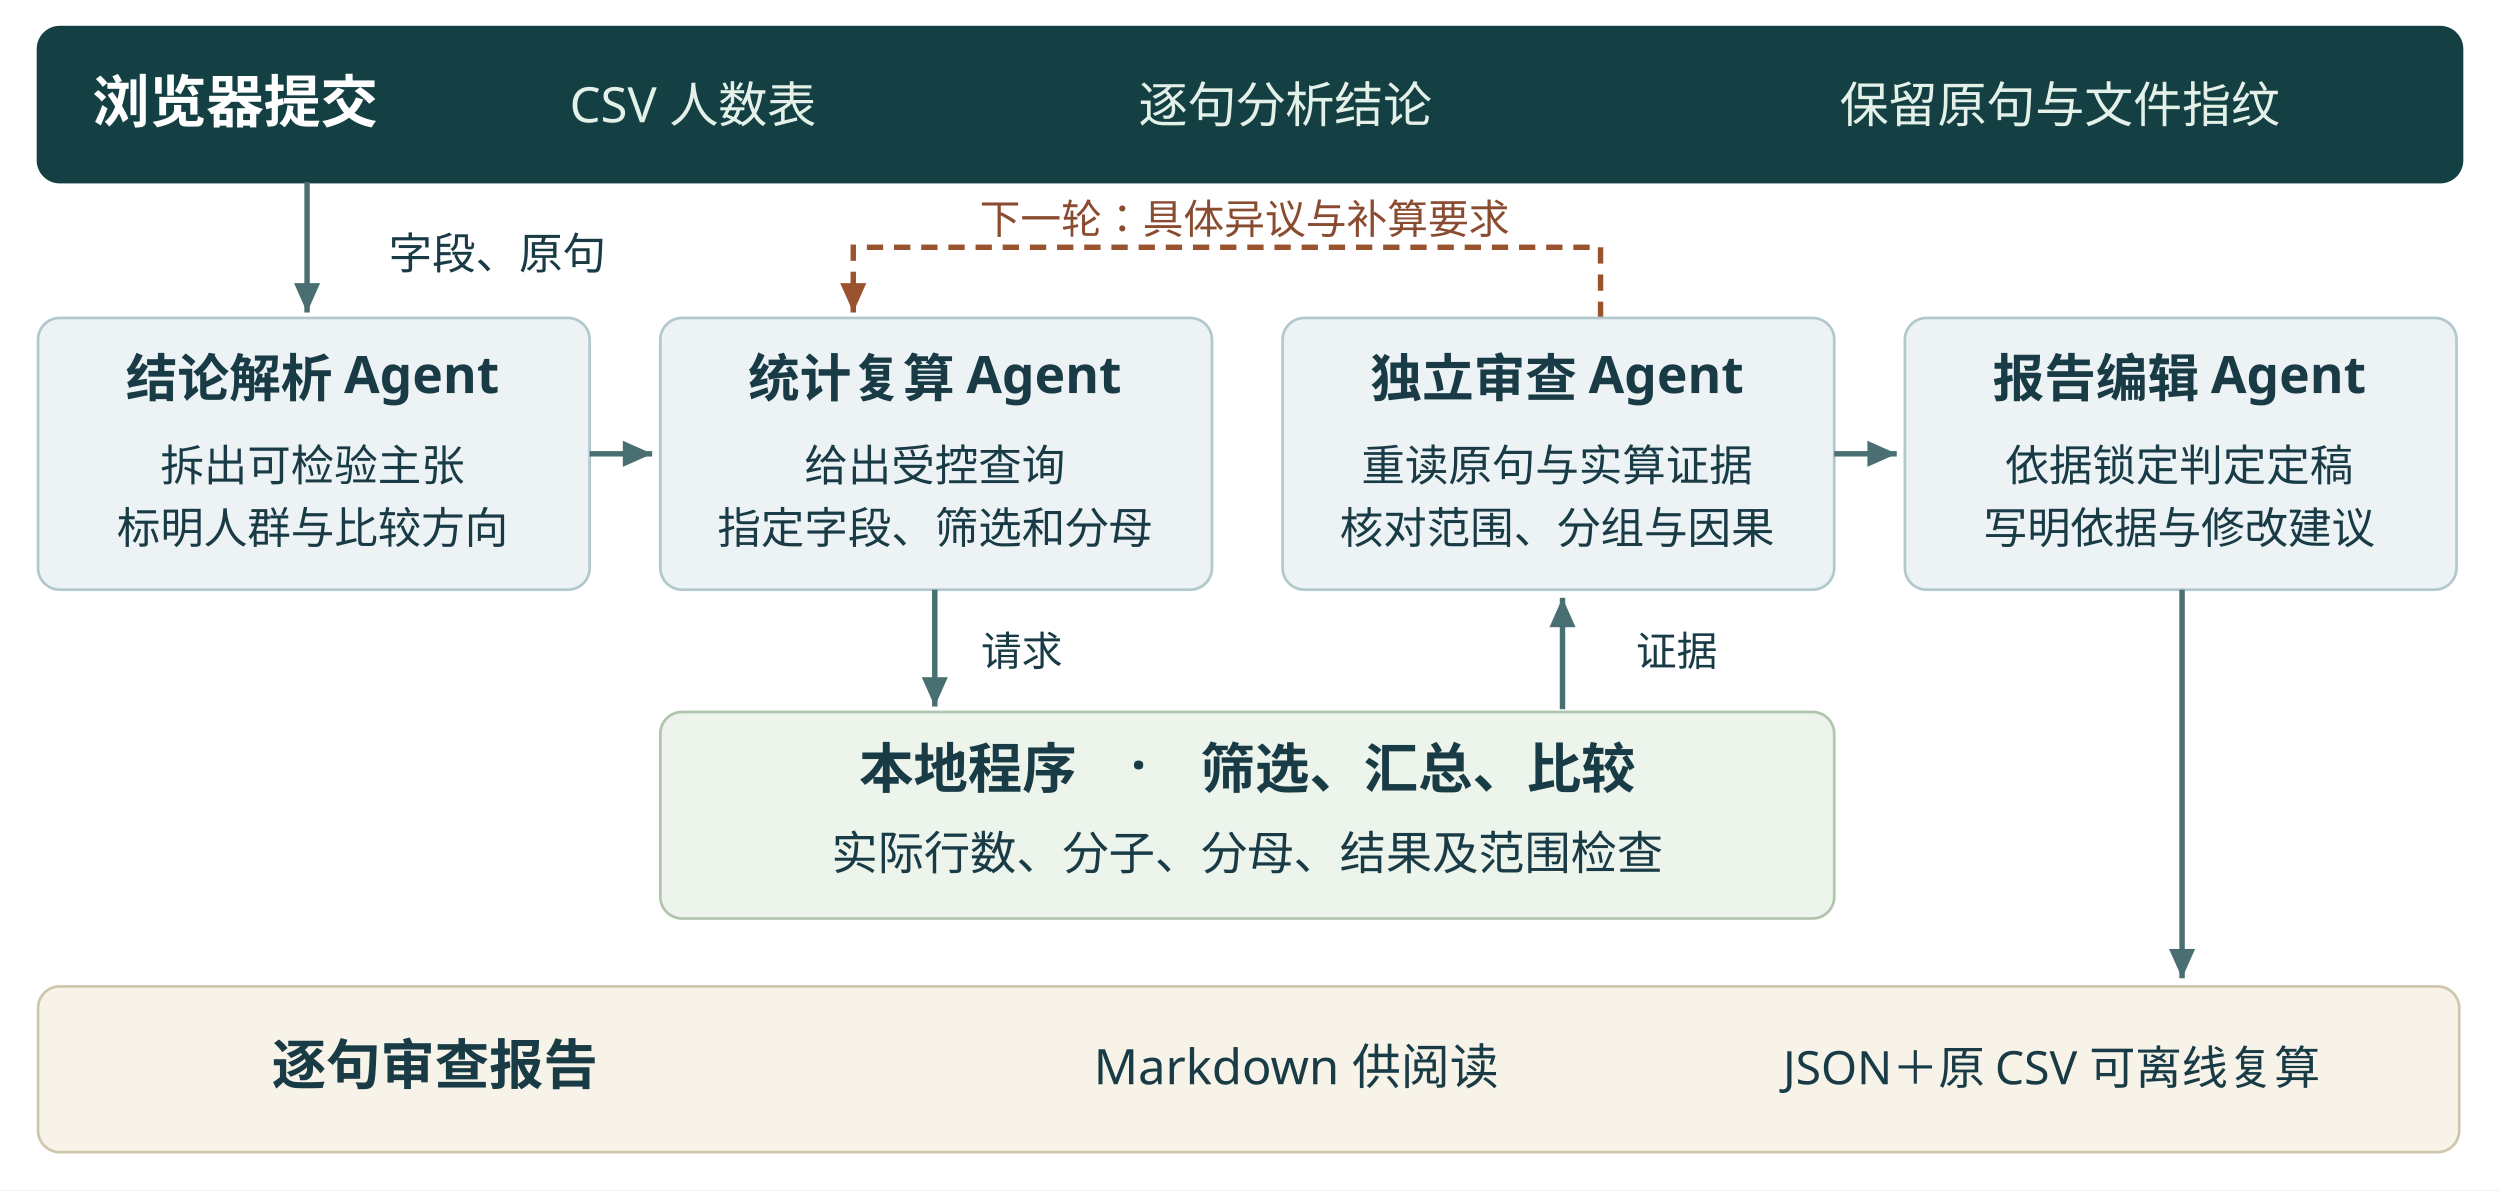
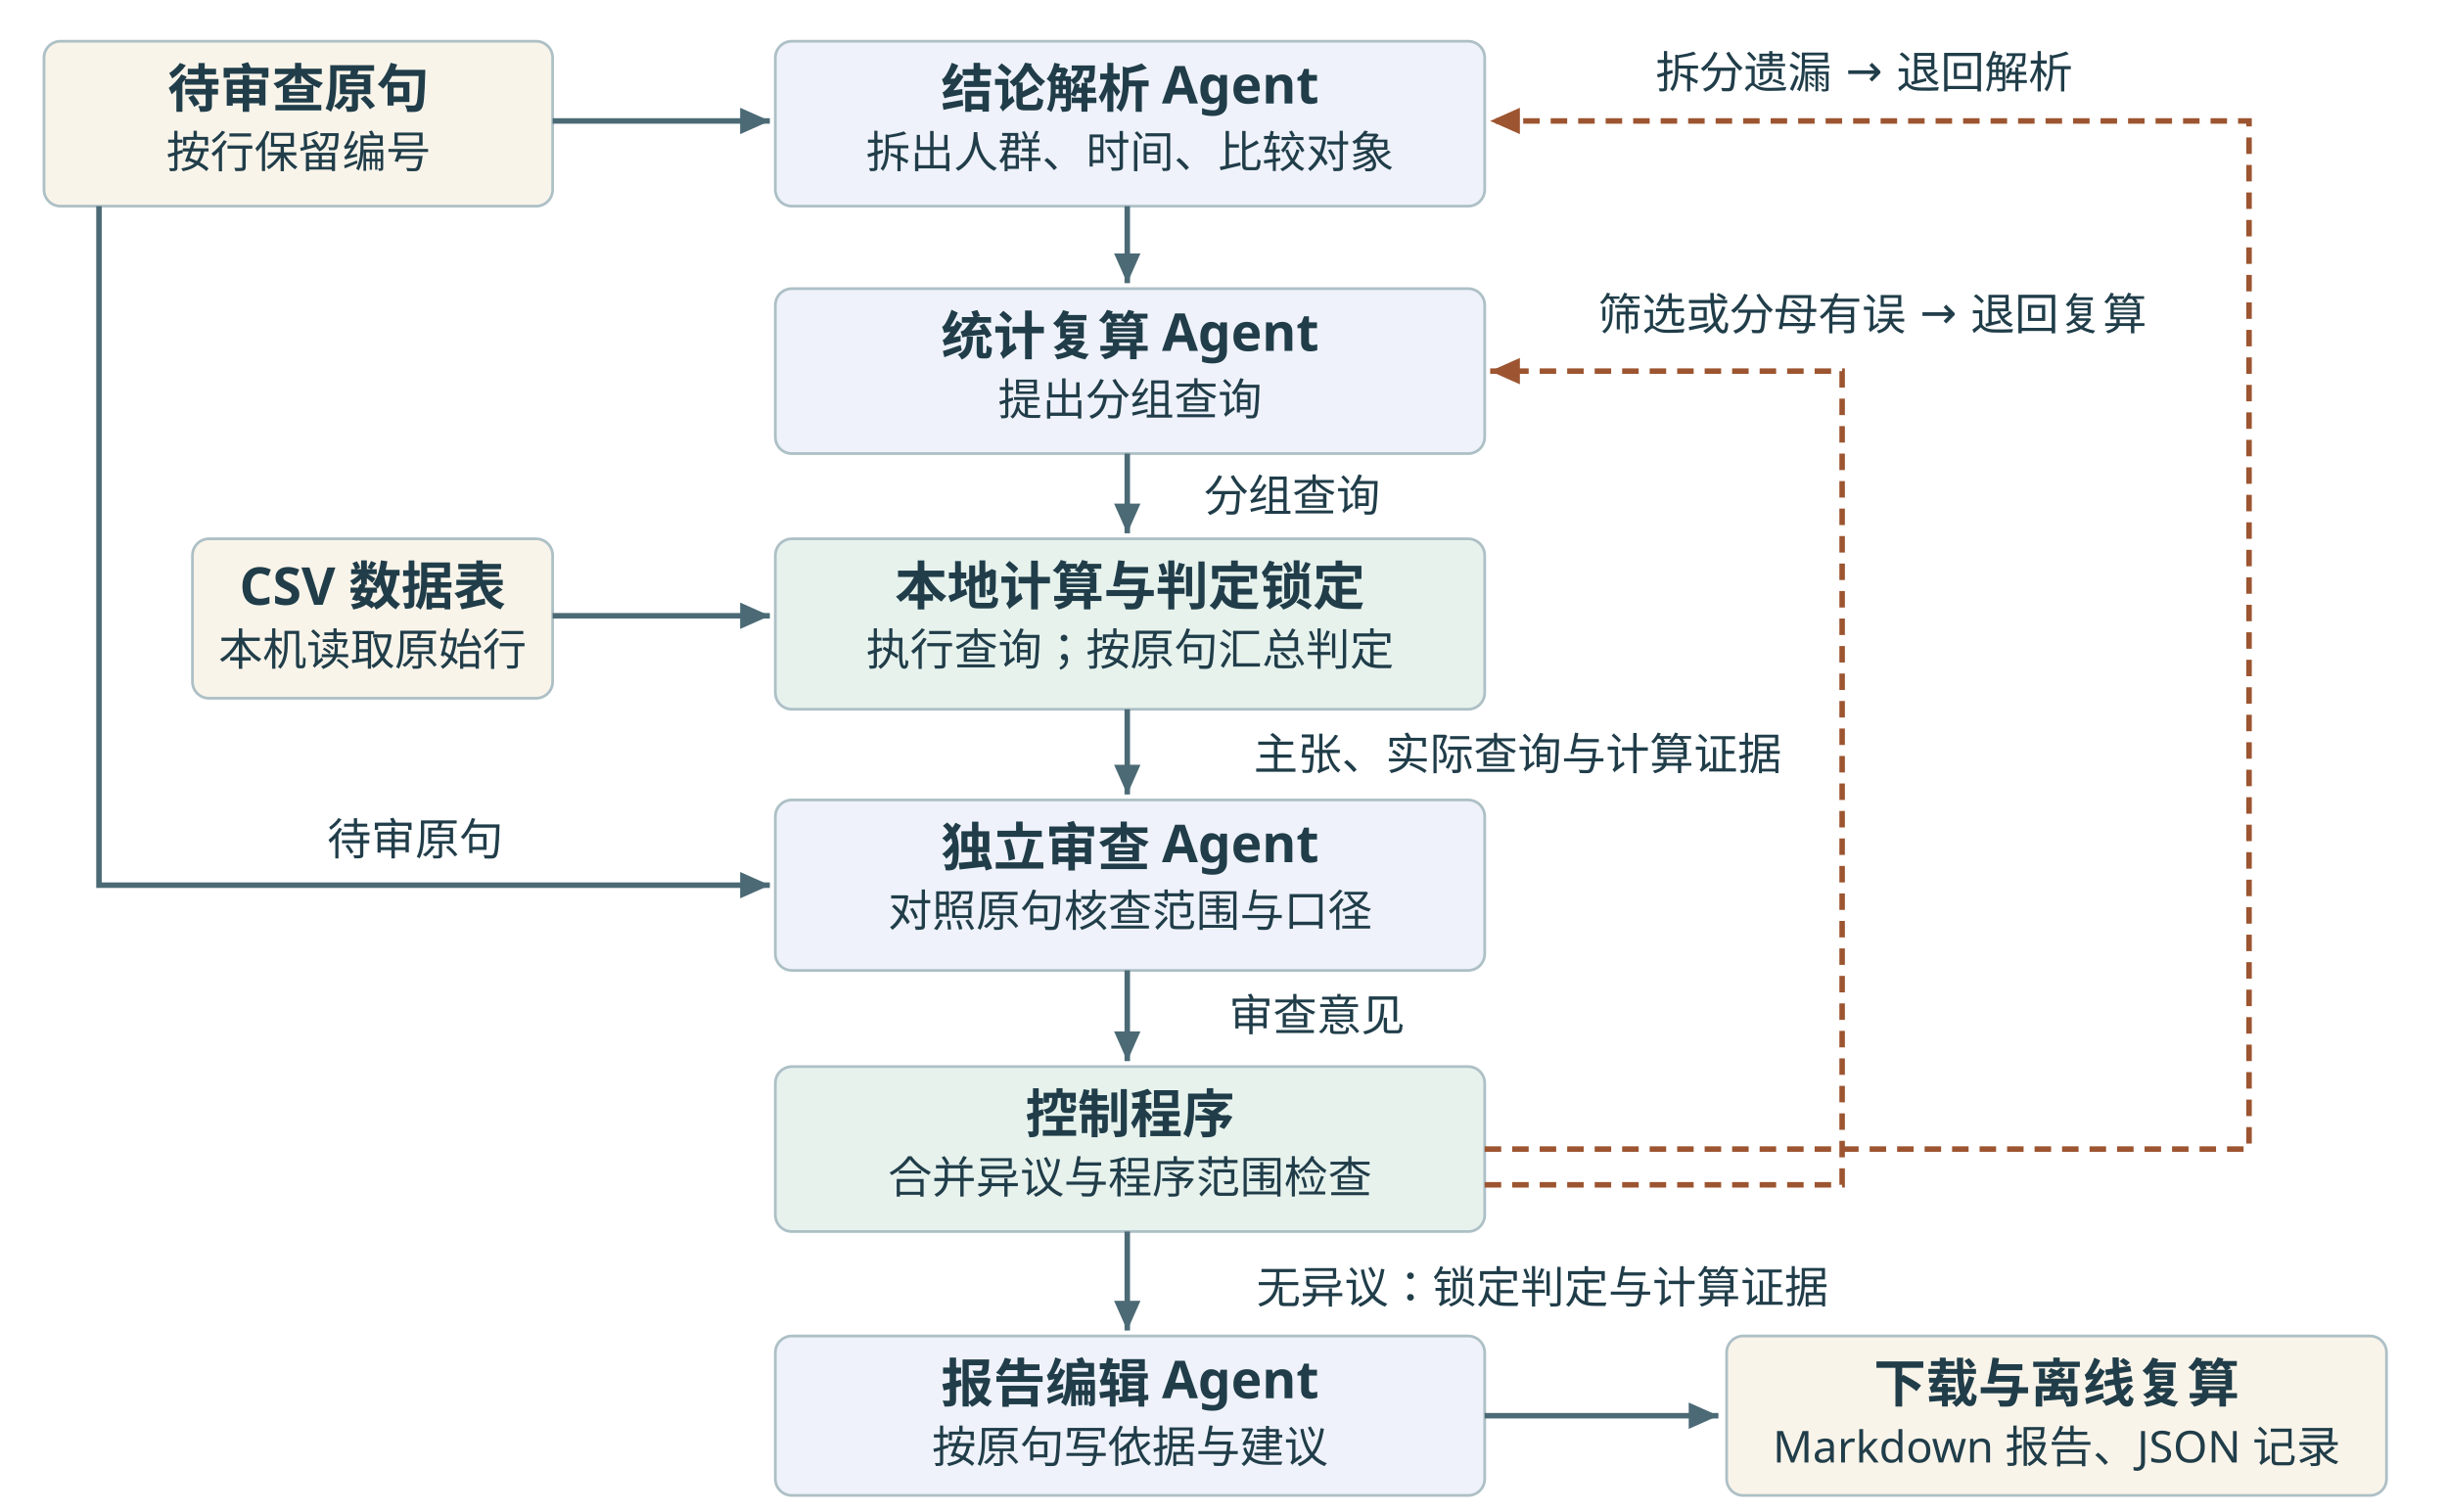
- <svg xmlns="http://www.w3.org/2000/svg" width="920" height="438" viewBox="0 0 920 438">
+ <svg xmlns="http://www.w3.org/2000/svg" width="890" height="550" viewBox="0 0 890 550">
  <defs>
-     <marker id="tip" viewBox="0 0 10 10" refX="9" refY="5" markerWidth="6" markerHeight="6" orient="auto">
-       <path d="M0 1L9 5L0 9Z" fill="#496f72" />
+     <marker id="flow" viewBox="0 0 10 10" refX="9" refY="5" markerWidth="6" markerHeight="6" orient="auto">
+       <path d="M0 1 L9 5 L0 9Z" fill="#4b6a75" />
    </marker>
-     <marker id="warm" viewBox="0 0 10 10" refX="9" refY="5" markerWidth="6" markerHeight="6" orient="auto">
-       <path d="M0 1L9 5L0 9Z" fill="#99542f" />
+     <marker id="ret" viewBox="0 0 10 10" refX="9" refY="5" markerWidth="6" markerHeight="6" orient="auto">
+       <path d="M0 1 L9 5 L0 9Z" fill="#9c5530" />
    </marker>
  </defs>
-   <rect width="100%" height="100%" fill="white" />
-   <g font-family="Microsoft YaHei,sans-serif">
-     <rect x="14" y="10" width="892" height="57" rx="8" fill="#143f43" stroke="#143f43" />
-     <text x="34" y="45" font-size="21" font-weight="700" fill="white" text-anchor="start">浏览器提交</text>
-     <text x="255" y="45" font-size="18" font-weight="400" fill="#e4f1e9" text-anchor="middle">CSV 人数表</text>
-     <text x="473" y="45" font-size="18" font-weight="400" fill="#e4f1e9" text-anchor="middle">逐句分析结论</text>
-     <text x="758" y="45" font-size="18" font-weight="400" fill="#e4f1e9" text-anchor="middle">保留原句与文件指纹</text>
-     <path d="M113 67 V115" fill="none" stroke="#496f72" stroke-width="2" marker-end="url(#tip)" />
-     <text x="183" y="99" font-size="16" font-weight="400" fill="#193b46" text-anchor="middle">字段、原句</text>
-     <path d="M589 117 V91 H314 V115" fill="none" stroke="#99542f" stroke-width="2" marker-end="url(#warm)" stroke-dasharray="6 4" />
-     <text x="458" y="86" font-size="15" font-weight="400" fill="#8a4c31" text-anchor="middle">下一轮：具体异议与补算要求</text>
-     <rect x="14" y="117" width="203" height="100" rx="8" fill="#edf3f5" stroke="#b2c8cd" />
-     <text x="115" y="146" font-size="19" font-weight="700" fill="#193b46" text-anchor="middle">结论解析 Agent</text>
-     <text x="115" y="177" font-size="16" font-weight="400" fill="#193b46" text-anchor="middle">拆出可检验主张</text>
-     <text x="115" y="200" font-size="16" font-weight="400" fill="#193b46" text-anchor="middle">标明人群与比较方向</text>
-     <rect x="243" y="117" width="203" height="100" rx="8" fill="#edf3f5" stroke="#b2c8cd" />
-     <text x="344" y="146" font-size="19" font-weight="700" fill="#193b46" text-anchor="middle">统计复算 Agent</text>
-     <text x="344" y="177" font-size="16" font-weight="400" fill="#193b46" text-anchor="middle">给出受控查询</text>
-     <text x="344" y="200" font-size="16" font-weight="400" fill="#193b46" text-anchor="middle">指定字段、筛选和分母</text>
-     <rect x="472" y="117" width="203" height="100" rx="8" fill="#edf3f5" stroke="#b2c8cd" />
-     <text x="573" y="146" font-size="19" font-weight="700" fill="#193b46" text-anchor="middle">独立审查 Agent</text>
-     <text x="573" y="177" font-size="16" font-weight="400" fill="#193b46" text-anchor="middle">重读原句与实算证据</text>
-     <text x="573" y="200" font-size="16" font-weight="400" fill="#193b46" text-anchor="middle">核对范围、分组与因果</text>
-     <rect x="701" y="117" width="203" height="100" rx="8" fill="#edf3f5" stroke="#b2c8cd" />
-     <text x="802" y="146" font-size="19" font-weight="700" fill="#193b46" text-anchor="middle">报告编辑 Agent</text>
-     <text x="802" y="177" font-size="16" font-weight="400" fill="#193b46" text-anchor="middle">依据锁定判定定稿</text>
-     <text x="802" y="200" font-size="16" font-weight="400" fill="#193b46" text-anchor="middle">写明依据与修改建议</text>
-     <path d="M217 167 H240" fill="none" stroke="#496f72" stroke-width="2" marker-end="url(#tip)" />
-     <path d="M675 167 H698" fill="none" stroke="#496f72" stroke-width="2" marker-end="url(#tip)" />
-     <path d="M344 217 V260" fill="none" stroke="#496f72" stroke-width="2" marker-end="url(#tip)" />
-     <text x="376" y="245" font-size="15" font-weight="400" fill="#193b46" text-anchor="middle">请求</text>
-     <rect x="243" y="262" width="432" height="76" rx="8" fill="#ecf4eb" stroke="#b1c4ad" />
-     <text x="459" y="290" font-size="20" font-weight="700" fill="#193b46" text-anchor="middle">本地程序　·　筛选、汇总、比较</text>
-     <text x="459" y="320" font-size="17" font-weight="400" fill="#193b46" text-anchor="middle">实际行数、分子、分母、结果及范围检查</text>
-     <path d="M575 261 V220" fill="none" stroke="#496f72" stroke-width="2" marker-end="url(#tip)" />
-     <text x="617" y="245" font-size="15" font-weight="400" fill="#193b46" text-anchor="middle">证据</text>
-     <path d="M803 217 V360" fill="none" stroke="#496f72" stroke-width="2" marker-end="url(#tip)" />
-     <rect x="14" y="363" width="891" height="61" rx="8" fill="#f7f3e8" stroke="#cfc6ad" />
-     <text x="160" y="399" font-size="20" font-weight="700" fill="#193b46" text-anchor="middle">逐句审查报告</text>
-     <text x="477" y="399" font-size="18" font-weight="400" fill="#193b46" text-anchor="middle">Markdown 供阅读</text>
-     <text x="755" y="399" font-size="17" font-weight="400" fill="#193b46" text-anchor="middle">JSON＋原 CSV 可离线复算</text>
-   </g>
+   <rect width="890" height="550" fill="white" />
+   <style>text{font-family:Microsoft YaHei,sans-serif;text-anchor:middle;fill:#203d49}.title{font-size:19px;font-weight:bold}.sub,.label{font-size:16px}.label{paint-order:stroke;stroke:white;stroke-width:3px;stroke-linejoin:round}text[fill]{fill:revert-layer}</style>
+   <rect x="16" y="15" width="185" height="60" rx="6" fill="#f9f4ea" stroke="#adc0c6" />
+   <text x="108.5" y="39" class="title">待审查原句</text>
+   <text x="108.5" y="61" class="sub">按行保留编号</text>
+   <rect x="282" y="15" width="258" height="60" rx="6" fill="#eff2fa" stroke="#adc0c6" />
+   <text x="411" y="39" class="title">结论解析 Agent</text>
+   <text x="411" y="61" class="sub">拆出人群、时间、比较对象</text>
+   <path d="M201 44 H280" fill="none" stroke="#4b6a75" stroke-width="2" marker-end="url(#flow)" />
+   <path d="M410 75 V103" fill="none" stroke="#4b6a75" stroke-width="2" marker-end="url(#flow)" />
+   <rect x="282" y="105" width="258" height="60" rx="6" fill="#eff2fa" stroke="#adc0c6" />
+   <text x="411" y="129" class="title">统计复算 Agent</text>
+   <text x="411" y="151" class="sub">提出分组查询</text>
+   <rect x="70" y="196" width="131" height="58" rx="6" fill="#f9f4ea" stroke="#adc0c6" />
+   <text x="135.5" y="220" class="title">CSV 数据表</text>
+   <text x="135.5" y="242" class="sub">本机读取原始行</text>
+   <path d="M201 224 H280" fill="none" stroke="#4b6a75" stroke-width="2" marker-end="url(#flow)" />
+   <path d="M410 165 V194" fill="none" stroke="#4b6a75" stroke-width="2" marker-end="url(#flow)" />
+   <text x="470" y="186" class="label" fill="#405c66">分组查询</text>
+   <rect x="282" y="196" width="258" height="62" rx="6" fill="#e7f2ed" stroke="#adc0c6" />
+   <text x="411" y="220" class="title">本地计算与判定锁定</text>
+   <text x="411" y="242" class="sub">执行查询；按原句汇总判定</text>
+   <path d="M410 258 V289" fill="none" stroke="#4b6a75" stroke-width="2" marker-end="url(#flow)" />
+   <text x="552" y="280" class="label" fill="#405c66">主张、实际查询与计算证据</text>
+   <rect x="282" y="291" width="258" height="62" rx="6" fill="#eff2fa" stroke="#adc0c6" />
+   <text x="411" y="315" class="title">独立审查 Agent</text>
+   <text x="411" y="337" class="sub">对照原句核查范围与口径</text>
+   <path d="M36 75 V322 H280" fill="none" stroke="#4b6a75" stroke-width="2" marker-end="url(#flow)" />
+   <text x="151" y="311" class="label" fill="#405c66">待审原句</text>
+   <path d="M410 353 V386" fill="none" stroke="#4b6a75" stroke-width="2" marker-end="url(#flow)" />
+   <text x="479" y="375" class="label" fill="#405c66">审查意见</text>
+   <rect x="282" y="388" width="258" height="60" rx="6" fill="#e7f2ed" stroke="#adc0c6" />
+   <text x="411" y="412" class="title">控制程序</text>
+   <text x="411" y="434" class="sub">合并异议与程序范围检查</text>
+   <path d="M540 418 H818 V44 H542" fill="none" stroke="#9c5530" stroke-width="2" stroke-dasharray="6 4" marker-end="url(#ret)" />
+   <text x="678" y="32" class="label" fill="#94502c">拆分遗漏 → 退回解析</text>
+   <path d="M540 431 H670 V135 H542" fill="none" stroke="#9c5530" stroke-width="2" stroke-dasharray="6 4" marker-end="url(#ret)" />
+   <text x="681" y="120" class="label" fill="#94502c">筛选或分母有误 → 退回复算</text>
+   <path d="M410 448 V484" fill="none" stroke="#4b6a75" stroke-width="2" marker-end="url(#flow)" />
+   <rect x="282" y="486" width="258" height="58" rx="6" fill="#eff2fa" stroke="#adc0c6" />
+   <text x="411" y="510" class="title">报告编辑 Agent</text>
+   <text x="411" y="532" class="sub">按原句写依据与建议</text>
+   <text x="561" y="474" class="label" fill="#405c66">无异议：锁定判定与计算证据</text>
+   <path d="M540 515 H625" fill="none" stroke="#4b6a75" stroke-width="2" marker-end="url(#flow)" />
+   <rect x="628" y="486" width="240" height="58" rx="6" fill="#f9f4ea" stroke="#adc0c6" />
+   <text x="748" y="510" class="title">下载与离线复算</text>
+   <text x="748" y="532" class="sub">Markdown 报告、JSON 记录</text>
</svg>
